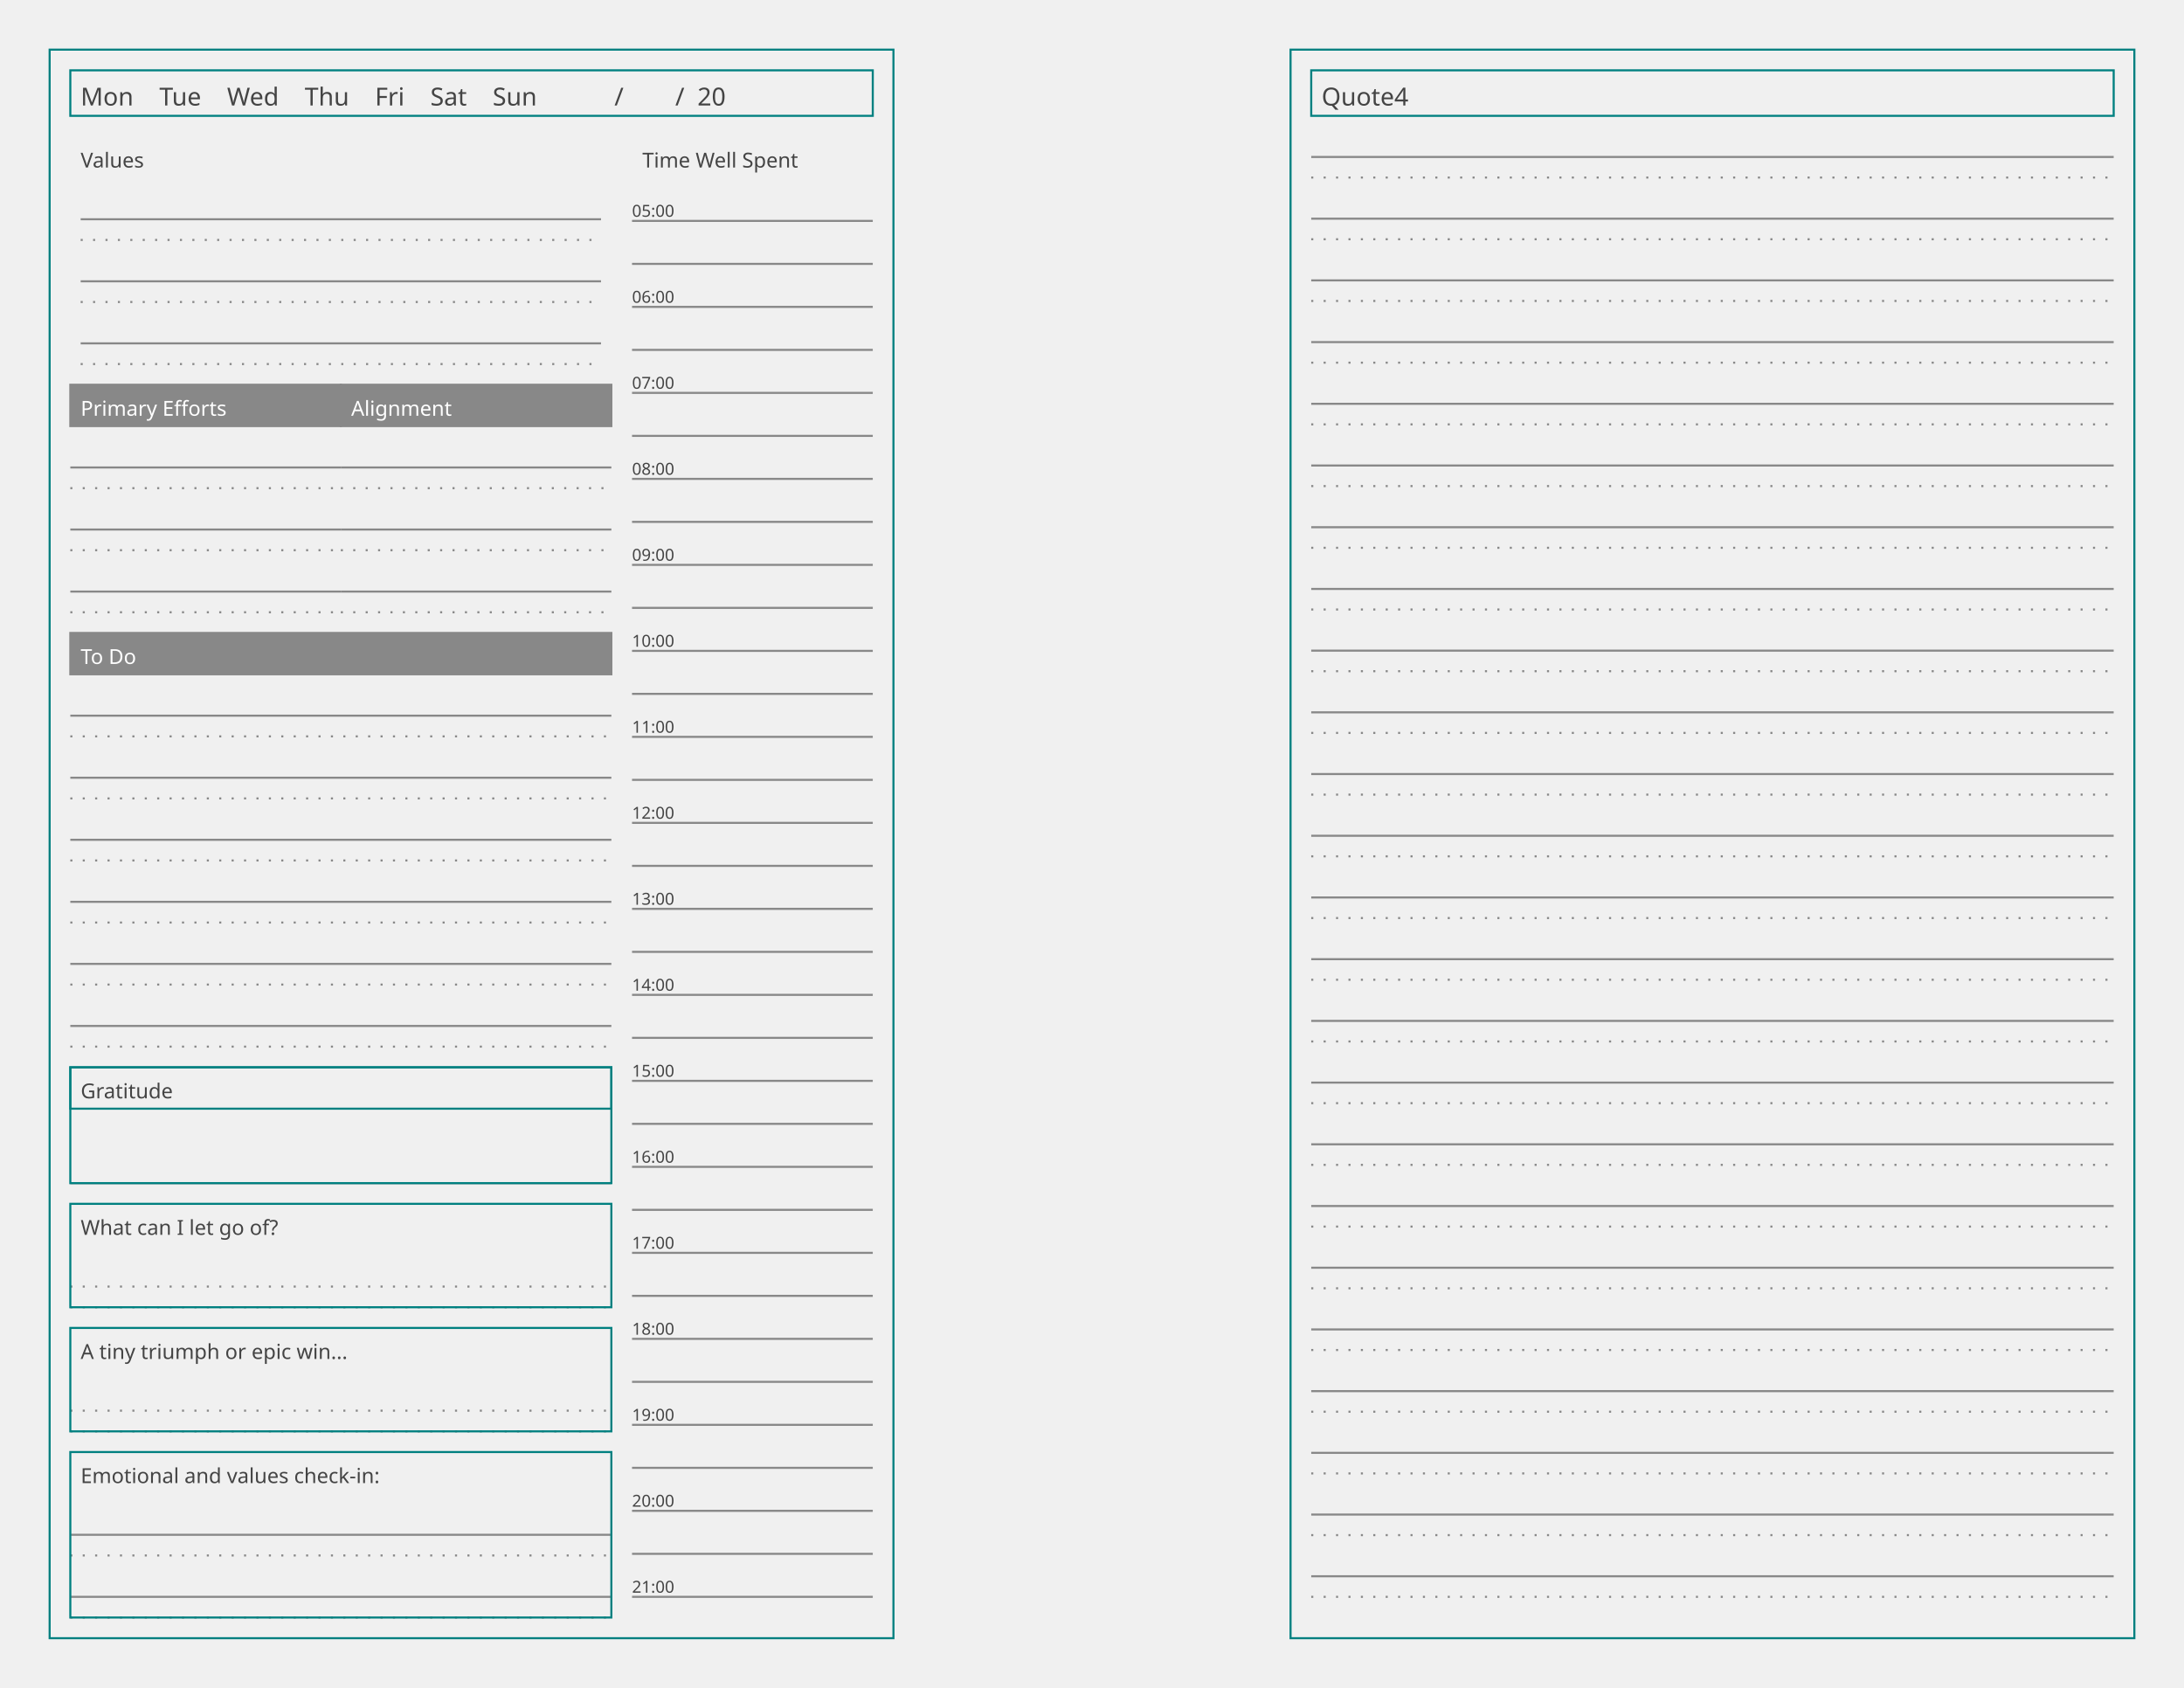
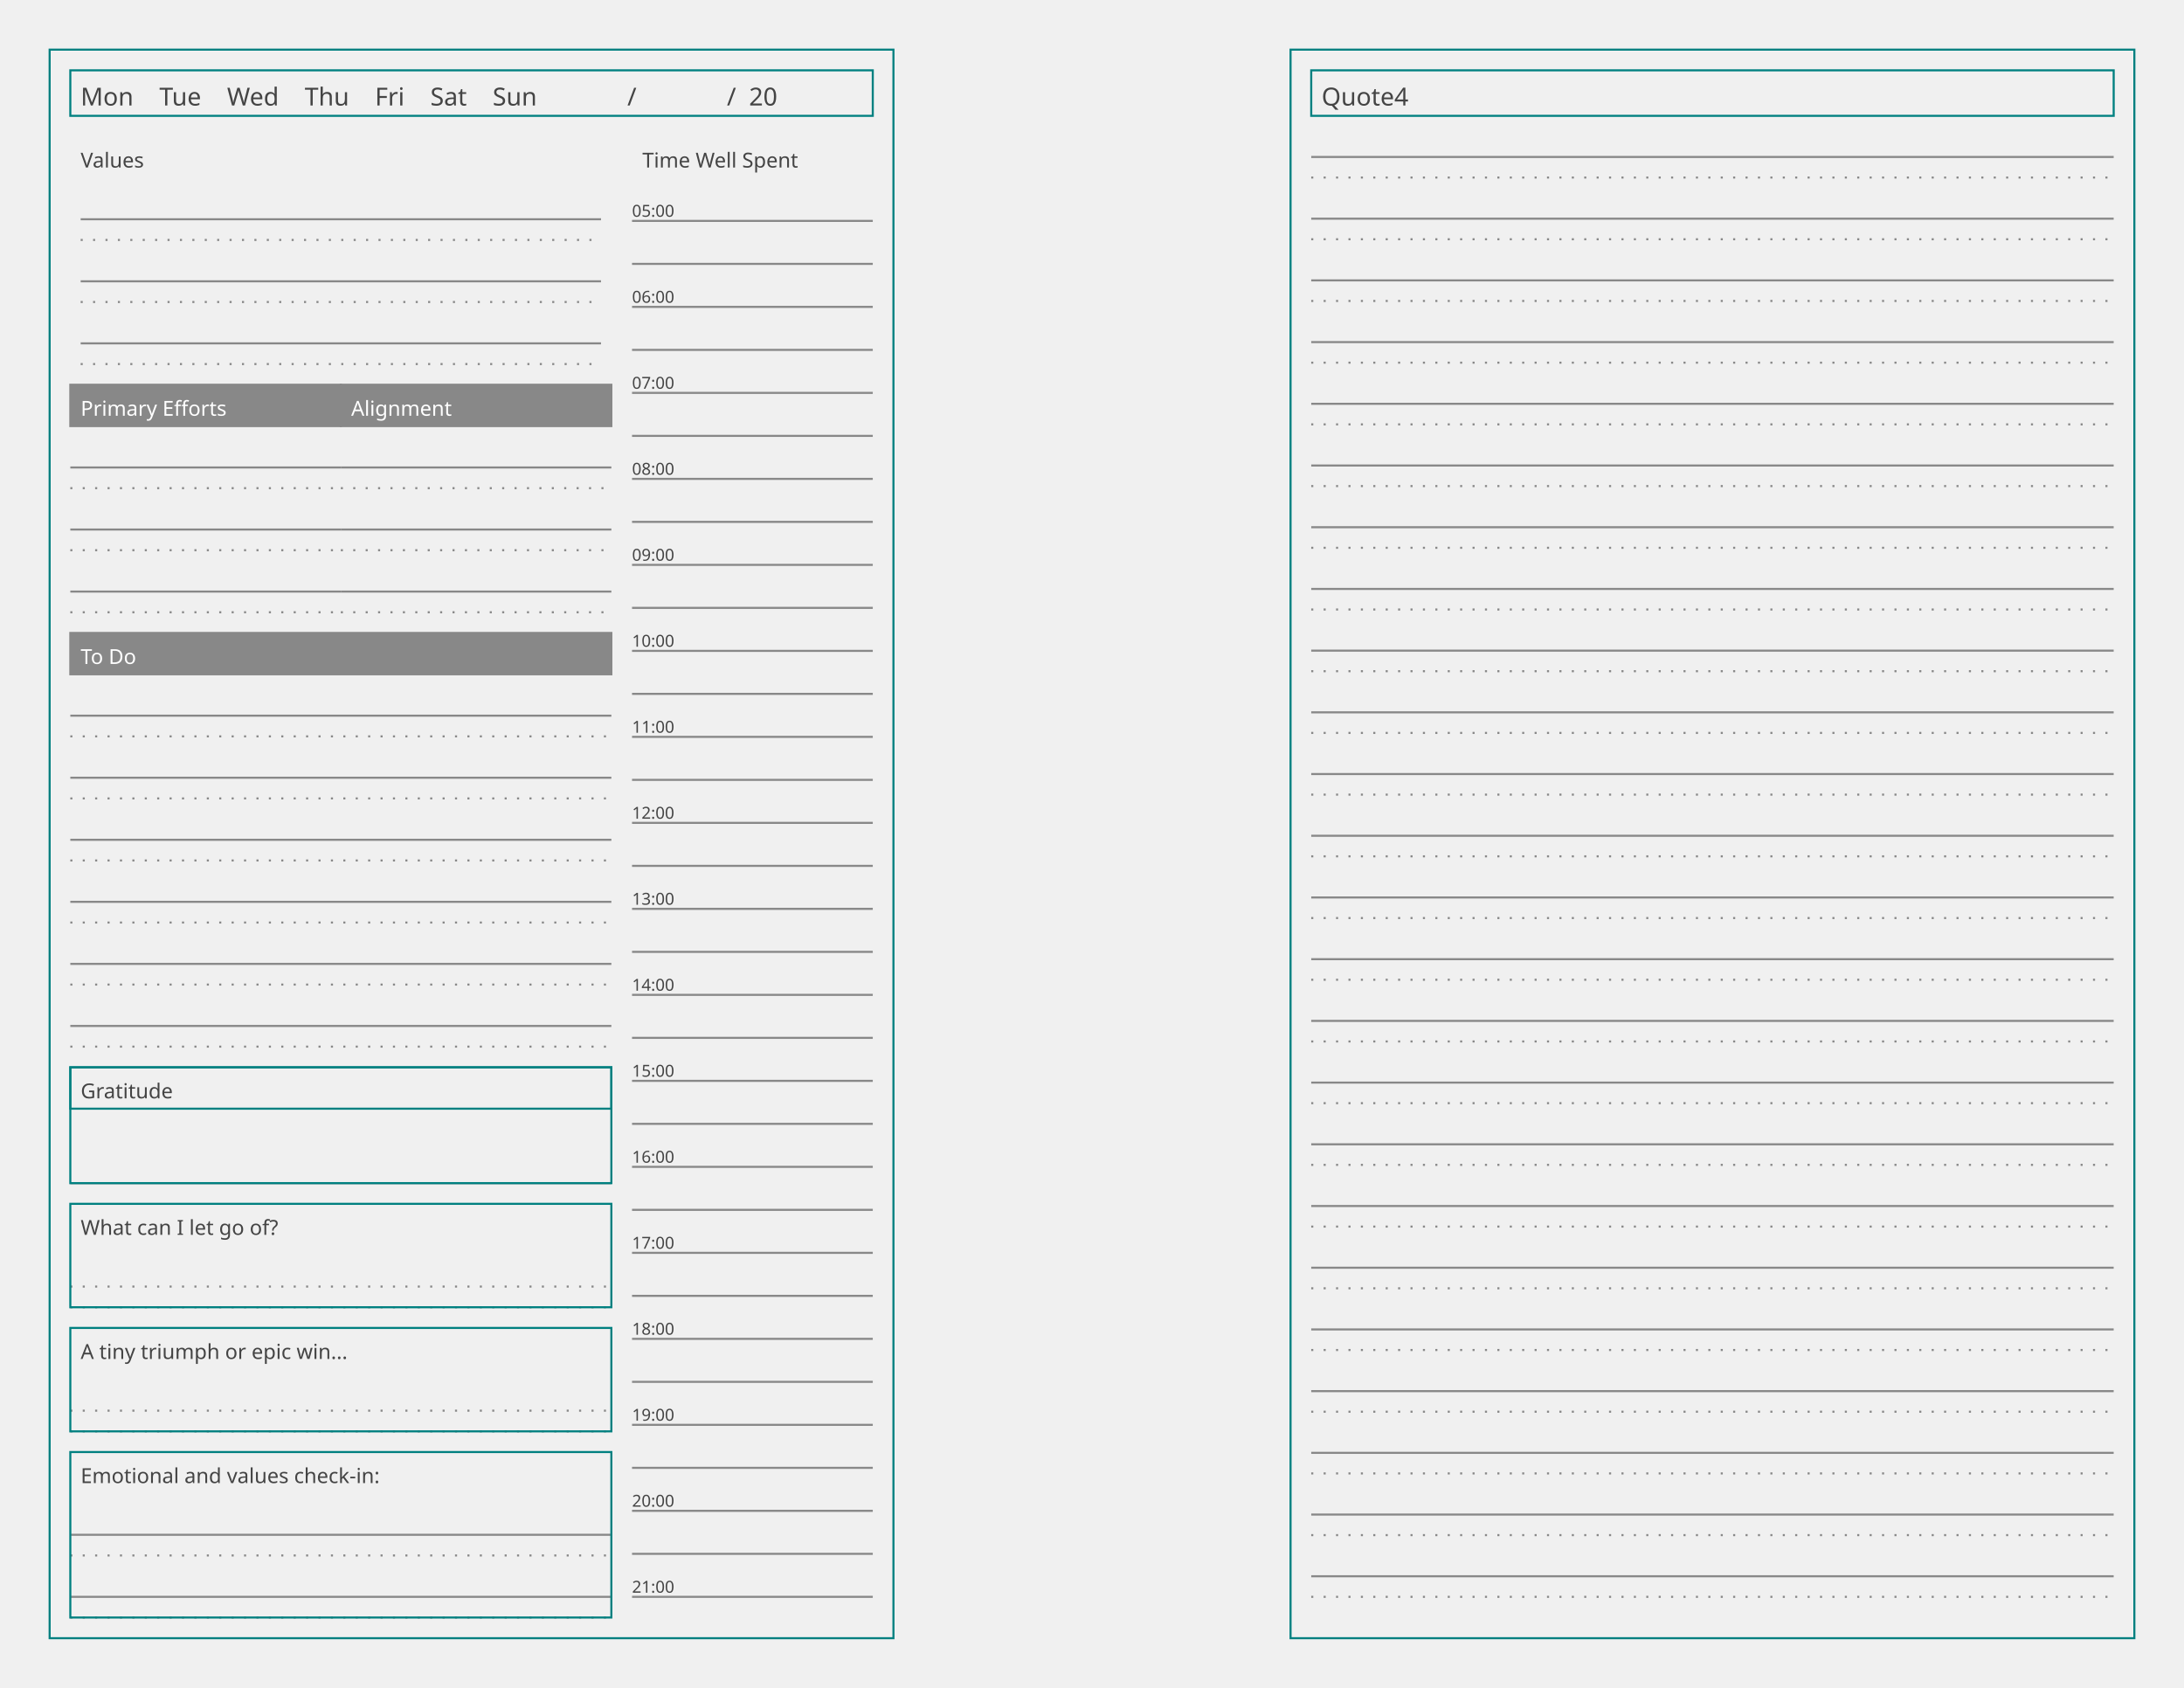
<svg xmlns="http://www.w3.org/2000/svg" baseProfile="tiny" height="8.5in" version="1.2" width="11in">
  <defs />
  <g transform="translate(24.0, 24.0)">
    <rect fill="none" height="768.0" stroke="#008080" width="408.0" x="0" y="0" />
    <g transform="translate(10, 10)">
      <rect fill="none" height="22" stroke="#008080" stroke-width="1" width="388.0" x="0" y="0" />
-       <text alignment-baseline="text-after-edge" fill="#444444" font-family="Trebuchet MS" font-size="12" text-anchor="start" transform="translate(5,17)">Mon    Tue    Wed    Thu    Fri    Sat    Sun            /        /  20        </text>
+       <text alignment-baseline="text-after-edge" fill="#444444" font-family="Trebuchet MS" font-size="12" text-anchor="start" transform="translate(5,17)">Mon    Tue    Wed    Thu    Fri    Sat    Sun              /              /  20          </text>
    </g>
    <g transform="translate(10, 32)">
      <g transform="translate(0,10)">
        <g>
          <g transform="translate(0,0)">
            <text alignment-baseline="text-after-edge" fill="#444444" font-family="Ubuntu Mono" font-size="10" text-anchor="start" transform="translate(5,15)">Values</text>
          </g>
          <g transform="translate(0,20)">
            <g>
              <line stroke="#888888" stroke-dasharray="1,5" stroke-width="1" transform="translate(5,30.0)" x1="0" x2="251.6" y1="0" y2="0" />
              <line stroke="#888888" stroke-dasharray="1,5" stroke-width="1" transform="translate(5,60.0)" x1="0" x2="251.6" y1="0" y2="0" />
              <line stroke="#888888" stroke-dasharray="1,5" stroke-width="1" transform="translate(5,90.0)" x1="0" x2="251.6" y1="0" y2="0" />
            </g>
            <g>
              <line stroke="#888888" stroke-dasharray="1,0" stroke-width="1" transform="translate(5,20.0)" x1="0" x2="251.6" y1="0" y2="0" />
              <line stroke="#888888" stroke-dasharray="1,0" stroke-width="1" transform="translate(5,50.0)" x1="0" x2="251.6" y1="0" y2="0" />
              <line stroke="#888888" stroke-dasharray="1,0" stroke-width="1" transform="translate(5,80.0)" x1="0" x2="251.6" y1="0" y2="0" />
            </g>
          </g>
        </g>
      </g>
      <g transform="translate(0,130.0)">
        <g>
          <g transform="translate(0,0)">
            <g>
              <g transform="translate(0,0)">
                <rect fill="#888888" height="20" stroke="#888888" stroke-width="1" width="130.8" x="0" y="0" />
                <text alignment-baseline="text-after-edge" fill="#ffffff" font-family="Trebuchet MS" font-size="10" text-anchor="start" transform="translate(5,15)">Primary Efforts</text>
              </g>
              <g transform="translate(0,20)">
                <g>
                  <line stroke="#888888" stroke-dasharray="1,5" stroke-width="1" transform="translate(0,30.0)" x1="0" x2="130.8" y1="0" y2="0" />
                  <line stroke="#888888" stroke-dasharray="1,5" stroke-width="1" transform="translate(0,60.0)" x1="0" x2="130.8" y1="0" y2="0" />
                  <line stroke="#888888" stroke-dasharray="1,5" stroke-width="1" transform="translate(0,90.0)" x1="0" x2="130.8" y1="0" y2="0" />
                </g>
                <g>
                  <line stroke="#888888" stroke-dasharray="1,0" stroke-width="1" transform="translate(0,20.0)" x1="0" x2="130.8" y1="0" y2="0" />
                  <line stroke="#888888" stroke-dasharray="1,0" stroke-width="1" transform="translate(0,50.0)" x1="0" x2="130.8" y1="0" y2="0" />
                  <line stroke="#888888" stroke-dasharray="1,0" stroke-width="1" transform="translate(0,80.0)" x1="0" x2="130.8" y1="0" y2="0" />
                </g>
              </g>
            </g>
          </g>
          <g transform="translate(130.8,0)">
            <g>
              <g transform="translate(0,0)">
                <rect fill="#888888" height="20" stroke="#888888" stroke-width="1" width="130.8" x="0" y="0" />
                <text alignment-baseline="text-after-edge" fill="#ffffff" font-family="Trebuchet MS" font-size="10" text-anchor="start" transform="translate(5,15)">Alignment</text>
              </g>
              <g transform="translate(0,20)">
                <g>
                  <line stroke="#888888" stroke-dasharray="1,5" stroke-width="1" transform="translate(0,30.0)" x1="0" x2="130.8" y1="0" y2="0" />
                  <line stroke="#888888" stroke-dasharray="1,5" stroke-width="1" transform="translate(0,60.0)" x1="0" x2="130.8" y1="0" y2="0" />
                  <line stroke="#888888" stroke-dasharray="1,5" stroke-width="1" transform="translate(0,90.0)" x1="0" x2="130.8" y1="0" y2="0" />
                </g>
                <g>
                  <line stroke="#888888" stroke-dasharray="1,0" stroke-width="1" transform="translate(0,20.0)" x1="0" x2="130.8" y1="0" y2="0" />
                  <line stroke="#888888" stroke-dasharray="1,0" stroke-width="1" transform="translate(0,50.0)" x1="0" x2="130.8" y1="0" y2="0" />
                  <line stroke="#888888" stroke-dasharray="1,0" stroke-width="1" transform="translate(0,80.0)" x1="0" x2="130.8" y1="0" y2="0" />
                </g>
              </g>
            </g>
          </g>
        </g>
      </g>
      <g transform="translate(0,250.0)">
        <g>
          <g transform="translate(0,0)">
            <rect fill="#888888" height="20" stroke="#888888" stroke-width="1" width="261.6" x="0" y="0" />
            <text alignment-baseline="text-after-edge" fill="#ffffff" font-family="Ubuntu Mono" font-size="10" text-anchor="start" transform="translate(5,15)">To Do</text>
          </g>
          <g transform="translate(0,20)">
            <g>
              <line stroke="#888888" stroke-dasharray="1,5" stroke-width="1" transform="translate(0,30.0)" x1="0" x2="261.6" y1="0" y2="0" />
              <line stroke="#888888" stroke-dasharray="1,5" stroke-width="1" transform="translate(0,60.0)" x1="0" x2="261.6" y1="0" y2="0" />
              <line stroke="#888888" stroke-dasharray="1,5" stroke-width="1" transform="translate(0,90.0)" x1="0" x2="261.6" y1="0" y2="0" />
              <line stroke="#888888" stroke-dasharray="1,5" stroke-width="1" transform="translate(0,120.0)" x1="0" x2="261.6" y1="0" y2="0" />
              <line stroke="#888888" stroke-dasharray="1,5" stroke-width="1" transform="translate(0,150.0)" x1="0" x2="261.6" y1="0" y2="0" />
              <line stroke="#888888" stroke-dasharray="1,5" stroke-width="1" transform="translate(0,180.0)" x1="0" x2="261.6" y1="0" y2="0" />
            </g>
            <g>
              <line stroke="#888888" stroke-dasharray="1,0" stroke-width="1" transform="translate(0,20.0)" x1="0" x2="261.6" y1="0" y2="0" />
              <line stroke="#888888" stroke-dasharray="1,0" stroke-width="1" transform="translate(0,50.0)" x1="0" x2="261.6" y1="0" y2="0" />
              <line stroke="#888888" stroke-dasharray="1,0" stroke-width="1" transform="translate(0,80.0)" x1="0" x2="261.6" y1="0" y2="0" />
              <line stroke="#888888" stroke-dasharray="1,0" stroke-width="1" transform="translate(0,110.0)" x1="0" x2="261.6" y1="0" y2="0" />
              <line stroke="#888888" stroke-dasharray="1,0" stroke-width="1" transform="translate(0,140.0)" x1="0" x2="261.6" y1="0" y2="0" />
              <line stroke="#888888" stroke-dasharray="1,0" stroke-width="1" transform="translate(0,170.0)" x1="0" x2="261.6" y1="0" y2="0" />
            </g>
          </g>
        </g>
      </g>
      <g transform="translate(0,460.0)">
        <g>
          <g transform="translate(0,0)">
            <rect fill="none" height="20" stroke="#008080" stroke-width="1" width="261.6" x="0" y="0" />
            <text alignment-baseline="text-after-edge" fill="#444444" font-family="Trebuchet MS" font-size="10" text-anchor="start" transform="translate(5,15)">Gratitude</text>
          </g>
          <g transform="translate(0,20)">
            <line stroke="#888888" stroke-dasharray="1,0" stroke-width="1" transform="translate(0,36.0)" x1="0" x2="261.6" y1="0" y2="0" />
          </g>
        </g>
        <rect fill="none" height="56.0" stroke="#008080" stroke-width="1" width="261.6" x="0" y="0" />
      </g>
      <g transform="translate(0,526.0)">
        <g>
          <g transform="translate(0,0)">
            <text alignment-baseline="text-after-edge" fill="#444444" font-family="Ubuntu Mono" font-size="10" text-anchor="start" transform="translate(5,15)">What can I let go of?</text>
          </g>
          <g transform="translate(0,20)">
            <g>
              <line stroke="#888888" stroke-dasharray="1,5" stroke-width="1" transform="translate(0,30.0)" x1="0" x2="261.6" y1="0" y2="0" />
            </g>
            <g>
              <line stroke="#888888" stroke-dasharray="1,5" stroke-width="1" transform="translate(0,20.0)" x1="0" x2="261.6" y1="0" y2="0" />
            </g>
          </g>
        </g>
        <rect fill="none" height="50" stroke="#008080" stroke-width="1" width="261.6" x="0" y="0" />
      </g>
      <g transform="translate(0,586.0)">
        <g>
          <g transform="translate(0,0)">
            <text alignment-baseline="text-after-edge" fill="#444444" font-family="Ubuntu Mono" font-size="10" text-anchor="start" transform="translate(5,15)">A tiny triumph or epic win...</text>
          </g>
          <g transform="translate(0,20)">
            <g>
              <line stroke="#888888" stroke-dasharray="1,5" stroke-width="1" transform="translate(0,30.0)" x1="0" x2="261.6" y1="0" y2="0" />
            </g>
            <g>
              <line stroke="#888888" stroke-dasharray="1,5" stroke-width="1" transform="translate(0,20.0)" x1="0" x2="261.6" y1="0" y2="0" />
            </g>
          </g>
        </g>
        <rect fill="none" height="50" stroke="#008080" stroke-width="1" width="261.6" x="0" y="0" />
      </g>
      <g transform="translate(0,646.0)">
        <g>
          <g transform="translate(0,0)">
            <text alignment-baseline="text-after-edge" fill="#444444" font-family="Ubuntu Mono" font-size="10" text-anchor="start" transform="translate(5,15)">Emotional and values check-in:</text>
          </g>
          <g transform="translate(0,20)">
            <g>
              <line stroke="#888888" stroke-dasharray="1,5" stroke-width="1" transform="translate(0,30.0)" x1="0" x2="261.6" y1="0" y2="0" />
              <line stroke="#888888" stroke-dasharray="1,5" stroke-width="1" transform="translate(0,60.0)" x1="0" x2="261.6" y1="0" y2="0" />
            </g>
            <g>
              <line stroke="#888888" stroke-dasharray="1,0" stroke-width="1" transform="translate(0,20.0)" x1="0" x2="261.6" y1="0" y2="0" />
              <line stroke="#888888" stroke-dasharray="1,0" stroke-width="1" transform="translate(0,50.0)" x1="0" x2="261.6" y1="0" y2="0" />
            </g>
          </g>
        </g>
        <rect fill="none" height="80" stroke="#008080" stroke-width="1" width="261.6" x="0" y="0" />
      </g>
    </g>
    <g transform="translate(281.6,32)">
      <g>
        <rect fill="none" height="20" stroke="none" width="116.4" x="0" y="10" />
        <text alignment-baseline="text-after-edge" fill="#444444" font-family="Ubuntu Mono" font-size="10" text-anchor="start" x="5" y="25">Time Well Spent</text>
      </g>
      <g>
        <text alignment-baseline="text-after-edge" fill="#444444" font-family="Ubuntu Mono" font-size="8" text-anchor="start" x="0" y="48.788">05:00</text>
        <line stroke="#888888" x1="0" x2="116.4" y1="50.788" y2="50.788" />
        <line stroke="#888888" x1="0" x2="116.4" y1="71.576" y2="71.576" />
        <text alignment-baseline="text-after-edge" fill="#444444" font-family="Ubuntu Mono" font-size="8" text-anchor="start" x="0" y="90.364">06:00</text>
        <line stroke="#888888" x1="0" x2="116.4" y1="92.364" y2="92.364" />
        <line stroke="#888888" x1="0" x2="116.4" y1="113.152" y2="113.152" />
        <text alignment-baseline="text-after-edge" fill="#444444" font-family="Ubuntu Mono" font-size="8" text-anchor="start" x="0" y="131.939">07:00</text>
        <line stroke="#888888" x1="0" x2="116.4" y1="133.939" y2="133.939" />
        <line stroke="#888888" x1="0" x2="116.4" y1="154.727" y2="154.727" />
        <text alignment-baseline="text-after-edge" fill="#444444" font-family="Ubuntu Mono" font-size="8" text-anchor="start" x="0" y="173.515">08:00</text>
        <line stroke="#888888" x1="0" x2="116.4" y1="175.515" y2="175.515" />
        <line stroke="#888888" x1="0" x2="116.4" y1="196.303" y2="196.303" />
        <text alignment-baseline="text-after-edge" fill="#444444" font-family="Ubuntu Mono" font-size="8" text-anchor="start" x="0" y="215.091">09:00</text>
        <line stroke="#888888" x1="0" x2="116.4" y1="217.091" y2="217.091" />
        <line stroke="#888888" x1="0" x2="116.4" y1="237.879" y2="237.879" />
        <text alignment-baseline="text-after-edge" fill="#444444" font-family="Ubuntu Mono" font-size="8" text-anchor="start" x="0" y="256.667">10:00</text>
        <line stroke="#888888" x1="0" x2="116.4" y1="258.667" y2="258.667" />
        <line stroke="#888888" x1="0" x2="116.4" y1="279.455" y2="279.455" />
        <text alignment-baseline="text-after-edge" fill="#444444" font-family="Ubuntu Mono" font-size="8" text-anchor="start" x="0" y="298.242">11:00</text>
        <line stroke="#888888" x1="0" x2="116.4" y1="300.242" y2="300.242" />
        <line stroke="#888888" x1="0" x2="116.4" y1="321.03" y2="321.03" />
        <text alignment-baseline="text-after-edge" fill="#444444" font-family="Ubuntu Mono" font-size="8" text-anchor="start" x="0" y="339.818">12:00</text>
        <line stroke="#888888" x1="0" x2="116.4" y1="341.818" y2="341.818" />
        <line stroke="#888888" x1="0" x2="116.4" y1="362.606" y2="362.606" />
        <text alignment-baseline="text-after-edge" fill="#444444" font-family="Ubuntu Mono" font-size="8" text-anchor="start" x="0" y="381.394">13:00</text>
        <line stroke="#888888" x1="0" x2="116.4" y1="383.394" y2="383.394" />
        <line stroke="#888888" x1="0" x2="116.4" y1="404.182" y2="404.182" />
        <text alignment-baseline="text-after-edge" fill="#444444" font-family="Ubuntu Mono" font-size="8" text-anchor="start" x="0" y="422.97">14:00</text>
        <line stroke="#888888" x1="0" x2="116.4" y1="424.97" y2="424.97" />
        <line stroke="#888888" x1="0" x2="116.4" y1="445.758" y2="445.758" />
        <text alignment-baseline="text-after-edge" fill="#444444" font-family="Ubuntu Mono" font-size="8" text-anchor="start" x="0" y="464.545">15:00</text>
        <line stroke="#888888" x1="0" x2="116.4" y1="466.545" y2="466.545" />
        <line stroke="#888888" x1="0" x2="116.4" y1="487.333" y2="487.333" />
        <text alignment-baseline="text-after-edge" fill="#444444" font-family="Ubuntu Mono" font-size="8" text-anchor="start" x="0" y="506.121">16:00</text>
        <line stroke="#888888" x1="0" x2="116.4" y1="508.121" y2="508.121" />
        <line stroke="#888888" x1="0" x2="116.4" y1="528.909" y2="528.909" />
        <text alignment-baseline="text-after-edge" fill="#444444" font-family="Ubuntu Mono" font-size="8" text-anchor="start" x="0" y="547.697">17:00</text>
        <line stroke="#888888" x1="0" x2="116.4" y1="549.697" y2="549.697" />
        <line stroke="#888888" x1="0" x2="116.4" y1="570.485" y2="570.485" />
        <text alignment-baseline="text-after-edge" fill="#444444" font-family="Ubuntu Mono" font-size="8" text-anchor="start" x="0" y="589.273">18:00</text>
        <line stroke="#888888" x1="0" x2="116.4" y1="591.273" y2="591.273" />
        <line stroke="#888888" x1="0" x2="116.4" y1="612.061" y2="612.061" />
        <text alignment-baseline="text-after-edge" fill="#444444" font-family="Ubuntu Mono" font-size="8" text-anchor="start" x="0" y="630.848">19:00</text>
        <line stroke="#888888" x1="0" x2="116.4" y1="632.848" y2="632.848" />
        <line stroke="#888888" x1="0" x2="116.4" y1="653.636" y2="653.636" />
        <text alignment-baseline="text-after-edge" fill="#444444" font-family="Ubuntu Mono" font-size="8" text-anchor="start" x="0" y="672.424">20:00</text>
        <line stroke="#888888" x1="0" x2="116.4" y1="674.424" y2="674.424" />
        <line stroke="#888888" x1="0" x2="116.4" y1="695.212" y2="695.212" />
        <text alignment-baseline="text-after-edge" fill="#444444" font-family="Ubuntu Mono" font-size="8" text-anchor="start" x="0" y="714.0">21:00</text>
        <line stroke="#888888" x1="0" x2="116.4" y1="716.0" y2="716.0" />
      </g>
    </g>
  </g>
  <g transform="translate(624.0, 24.0)">
    <rect fill="none" height="768.0" stroke="#008080" width="408.0" x="0" y="0" />
    <g transform="translate(10, 10)">
      <rect fill="none" height="22" stroke="#008080" stroke-width="1" width="388.0" x="0" y="0" />
      <text alignment-baseline="text-after-edge" fill="#444444" font-family="Trebuchet MS" font-size="12" text-anchor="start" transform="translate(5,17)">Quote4</text>
    </g>
    <g transform="translate(10, 32)">
      <g transform="translate(0,0)">
        <g>
          <line stroke="#888888" stroke-dasharray="1,5" stroke-width="1" transform="translate(0,29.83333)" x1="0" x2="388.0" y1="0" y2="0" />
          <line stroke="#888888" stroke-dasharray="1,5" stroke-width="1" transform="translate(0,59.66667)" x1="0" x2="388.0" y1="0" y2="0" />
          <line stroke="#888888" stroke-dasharray="1,5" stroke-width="1" transform="translate(0,89.5)" x1="0" x2="388.0" y1="0" y2="0" />
          <line stroke="#888888" stroke-dasharray="1,5" stroke-width="1" transform="translate(0,119.3333)" x1="0" x2="388.0" y1="0" y2="0" />
          <line stroke="#888888" stroke-dasharray="1,5" stroke-width="1" transform="translate(0,149.1667)" x1="0" x2="388.0" y1="0" y2="0" />
          <line stroke="#888888" stroke-dasharray="1,5" stroke-width="1" transform="translate(0,179.0)" x1="0" x2="388.0" y1="0" y2="0" />
          <line stroke="#888888" stroke-dasharray="1,5" stroke-width="1" transform="translate(0,208.8333)" x1="0" x2="388.0" y1="0" y2="0" />
          <line stroke="#888888" stroke-dasharray="1,5" stroke-width="1" transform="translate(0,238.6667)" x1="0" x2="388.0" y1="0" y2="0" />
          <line stroke="#888888" stroke-dasharray="1,5" stroke-width="1" transform="translate(0,268.5)" x1="0" x2="388.0" y1="0" y2="0" />
          <line stroke="#888888" stroke-dasharray="1,5" stroke-width="1" transform="translate(0,298.3333)" x1="0" x2="388.0" y1="0" y2="0" />
          <line stroke="#888888" stroke-dasharray="1,5" stroke-width="1" transform="translate(0,328.1667)" x1="0" x2="388.0" y1="0" y2="0" />
          <line stroke="#888888" stroke-dasharray="1,5" stroke-width="1" transform="translate(0,358)" x1="0" x2="388.0" y1="0" y2="0" />
          <line stroke="#888888" stroke-dasharray="1,5" stroke-width="1" transform="translate(0,387.8333)" x1="0" x2="388.0" y1="0" y2="0" />
          <line stroke="#888888" stroke-dasharray="1,5" stroke-width="1" transform="translate(0,417.6667)" x1="0" x2="388.0" y1="0" y2="0" />
          <line stroke="#888888" stroke-dasharray="1,5" stroke-width="1" transform="translate(0,447.5)" x1="0" x2="388.0" y1="0" y2="0" />
          <line stroke="#888888" stroke-dasharray="1,5" stroke-width="1" transform="translate(0,477.3333)" x1="0" x2="388.0" y1="0" y2="0" />
          <line stroke="#888888" stroke-dasharray="1,5" stroke-width="1" transform="translate(0,507.1667)" x1="0" x2="388.0" y1="0" y2="0" />
          <line stroke="#888888" stroke-dasharray="1,5" stroke-width="1" transform="translate(0,537)" x1="0" x2="388.0" y1="0" y2="0" />
          <line stroke="#888888" stroke-dasharray="1,5" stroke-width="1" transform="translate(0,566.8333)" x1="0" x2="388.0" y1="0" y2="0" />
          <line stroke="#888888" stroke-dasharray="1,5" stroke-width="1" transform="translate(0,596.6667)" x1="0" x2="388.0" y1="0" y2="0" />
          <line stroke="#888888" stroke-dasharray="1,5" stroke-width="1" transform="translate(0,626.5)" x1="0" x2="388.0" y1="0" y2="0" />
          <line stroke="#888888" stroke-dasharray="1,5" stroke-width="1" transform="translate(0,656.3333)" x1="0" x2="388.0" y1="0" y2="0" />
          <line stroke="#888888" stroke-dasharray="1,5" stroke-width="1" transform="translate(0,686.1667)" x1="0" x2="388.0" y1="0" y2="0" />
          <line stroke="#888888" stroke-dasharray="1,5" stroke-width="1" transform="translate(0,716)" x1="0" x2="388.0" y1="0" y2="0" />
        </g>
        <g>
          <line stroke="#888888" stroke-dasharray="1,0" stroke-width="1" transform="translate(0,19.88889)" x1="0" x2="388.0" y1="0" y2="0" />
          <line stroke="#888888" stroke-dasharray="1,0" stroke-width="1" transform="translate(0,49.72222)" x1="0" x2="388.0" y1="0" y2="0" />
          <line stroke="#888888" stroke-dasharray="1,0" stroke-width="1" transform="translate(0,79.55556)" x1="0" x2="388.0" y1="0" y2="0" />
          <line stroke="#888888" stroke-dasharray="1,0" stroke-width="1" transform="translate(0,109.3889)" x1="0" x2="388.0" y1="0" y2="0" />
          <line stroke="#888888" stroke-dasharray="1,0" stroke-width="1" transform="translate(0,139.2222)" x1="0" x2="388.0" y1="0" y2="0" />
          <line stroke="#888888" stroke-dasharray="1,0" stroke-width="1" transform="translate(0,169.0556)" x1="0" x2="388.0" y1="0" y2="0" />
          <line stroke="#888888" stroke-dasharray="1,0" stroke-width="1" transform="translate(0,198.8889)" x1="0" x2="388.0" y1="0" y2="0" />
          <line stroke="#888888" stroke-dasharray="1,0" stroke-width="1" transform="translate(0,228.7222)" x1="0" x2="388.0" y1="0" y2="0" />
          <line stroke="#888888" stroke-dasharray="1,0" stroke-width="1" transform="translate(0,258.5556)" x1="0" x2="388.0" y1="0" y2="0" />
          <line stroke="#888888" stroke-dasharray="1,0" stroke-width="1" transform="translate(0,288.3889)" x1="0" x2="388.0" y1="0" y2="0" />
          <line stroke="#888888" stroke-dasharray="1,0" stroke-width="1" transform="translate(0,318.2222)" x1="0" x2="388.0" y1="0" y2="0" />
          <line stroke="#888888" stroke-dasharray="1,0" stroke-width="1" transform="translate(0,348.0556)" x1="0" x2="388.0" y1="0" y2="0" />
          <line stroke="#888888" stroke-dasharray="1,0" stroke-width="1" transform="translate(0,377.8889)" x1="0" x2="388.0" y1="0" y2="0" />
          <line stroke="#888888" stroke-dasharray="1,0" stroke-width="1" transform="translate(0,407.7222)" x1="0" x2="388.0" y1="0" y2="0" />
          <line stroke="#888888" stroke-dasharray="1,0" stroke-width="1" transform="translate(0,437.5556)" x1="0" x2="388.0" y1="0" y2="0" />
          <line stroke="#888888" stroke-dasharray="1,0" stroke-width="1" transform="translate(0,467.3889)" x1="0" x2="388.0" y1="0" y2="0" />
          <line stroke="#888888" stroke-dasharray="1,0" stroke-width="1" transform="translate(0,497.2222)" x1="0" x2="388.0" y1="0" y2="0" />
          <line stroke="#888888" stroke-dasharray="1,0" stroke-width="1" transform="translate(0,527.0556)" x1="0" x2="388.0" y1="0" y2="0" />
          <line stroke="#888888" stroke-dasharray="1,0" stroke-width="1" transform="translate(0,556.8889)" x1="0" x2="388.0" y1="0" y2="0" />
          <line stroke="#888888" stroke-dasharray="1,0" stroke-width="1" transform="translate(0,586.7222)" x1="0" x2="388.0" y1="0" y2="0" />
          <line stroke="#888888" stroke-dasharray="1,0" stroke-width="1" transform="translate(0,616.5556)" x1="0" x2="388.0" y1="0" y2="0" />
          <line stroke="#888888" stroke-dasharray="1,0" stroke-width="1" transform="translate(0,646.3889)" x1="0" x2="388.0" y1="0" y2="0" />
          <line stroke="#888888" stroke-dasharray="1,0" stroke-width="1" transform="translate(0,676.2222)" x1="0" x2="388.0" y1="0" y2="0" />
          <line stroke="#888888" stroke-dasharray="1,0" stroke-width="1" transform="translate(0,706.0556)" x1="0" x2="388.0" y1="0" y2="0" />
        </g>
      </g>
    </g>
  </g>
</svg>
